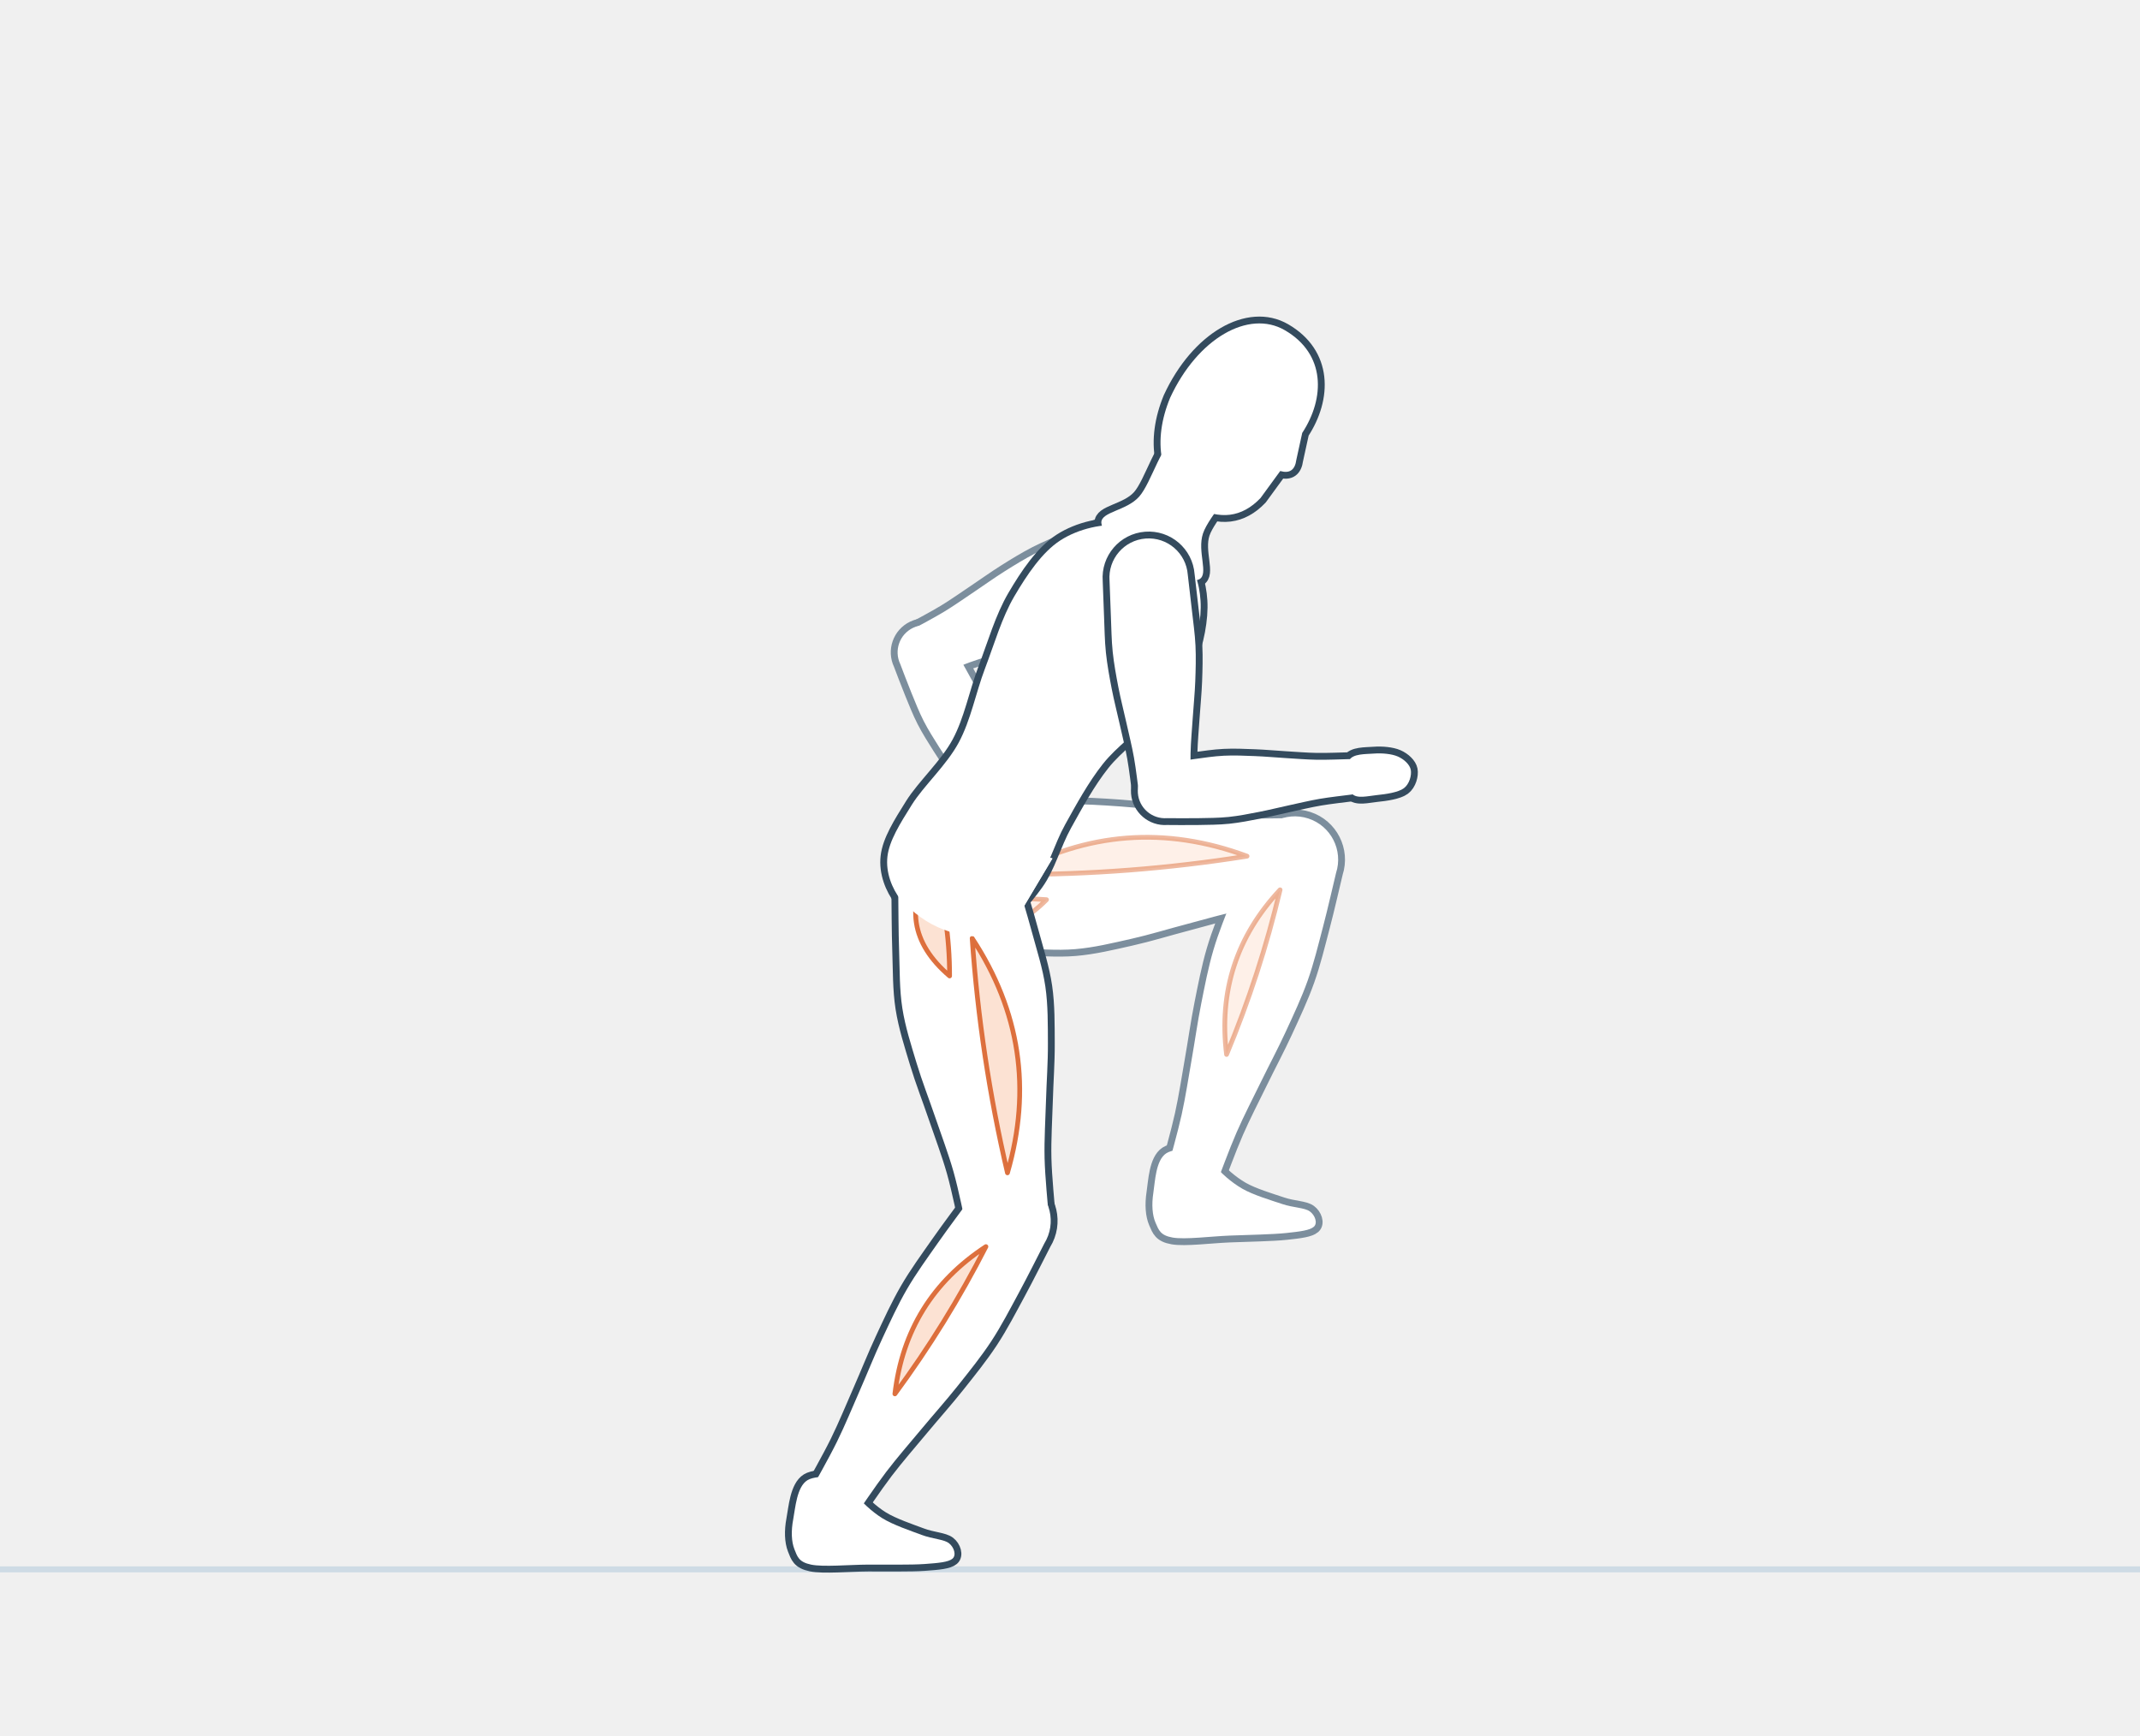
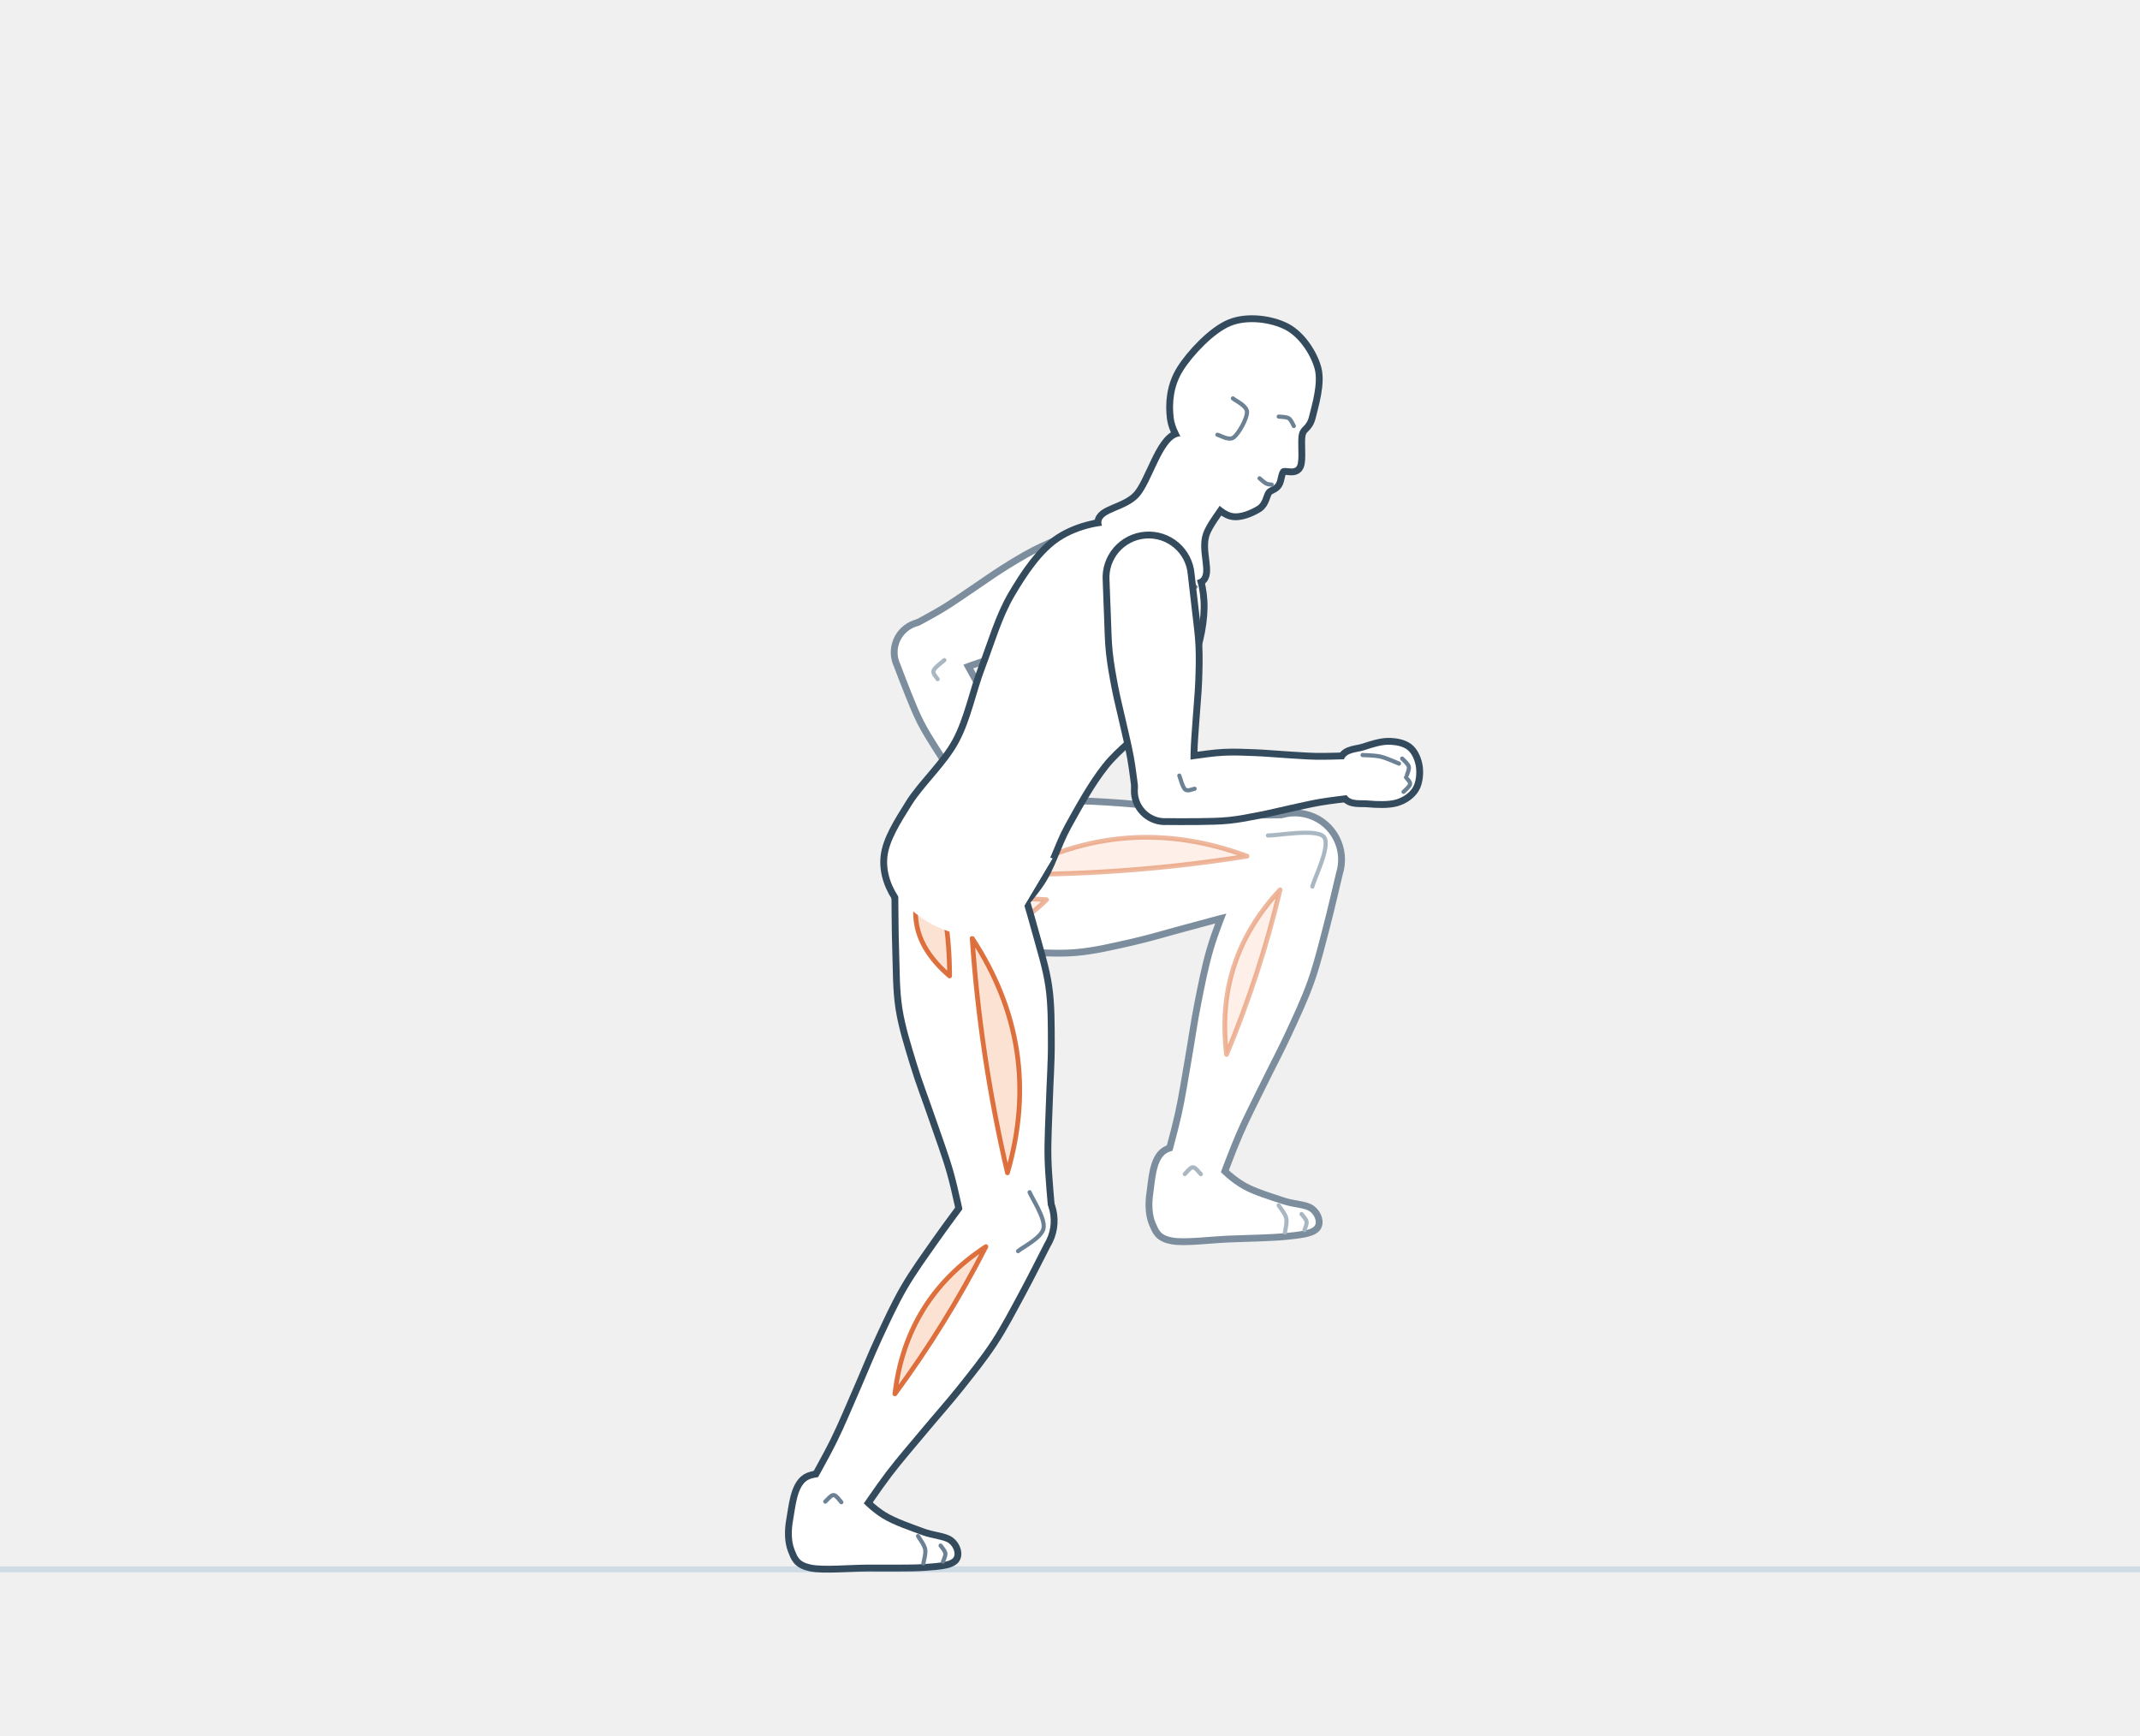
<svg xmlns="http://www.w3.org/2000/svg" viewBox="0 0 360 292">
  <path d="M0 264H360" stroke="#cedbe5" fill="none" />
  <g class="bw-human-athlete bw-human-outline bw-human-natural bw-human-sketch bw-human-side" stroke="#344b5e" stroke-width="1.05" stroke-linecap="round" stroke-linejoin="round">
    <g class="bw-silhouette-ink" stroke-width="2.3">
      <g class="bw-human-arm bw-human-arm-left" fill="#fff" stroke="#7c8e9d">
        <path d="M185.182,88.221C184.263,88.619 181.502,89.799 179.671,90.606C177.840,91.413 175.974,92.148 174.196,93.066C172.418,93.983 170.706,95.038 169.002,96.110C167.298,97.181 165.651,98.373 163.971,99.495C162.291,100.617 160.639,101.797 158.922,102.843C157.206,103.889 154.548,105.285 153.673,105.773A4.400,4.400 0 0 0 151.609,111.643A4.400,4.400 0 0 0 157.479,113.708C158.407,113.331 161.159,112.132 163.050,111.448C164.940,110.765 166.894,110.214 168.821,109.607C170.748,108.999 172.708,108.461 174.610,107.803C176.513,107.145 178.407,106.470 180.236,105.658C182.064,104.845 183.805,103.851 185.581,102.928C187.357,102.006 190.005,100.591 190.890,100.123A6.600,6.600 0 0 0 193.987,91.318A6.600,6.600 0 0 0 185.182,88.221Z" />
        <path d="M151.450,111.719C151.762,112.524 152.667,114.955 153.324,116.551C153.980,118.146 154.602,119.758 155.387,121.291C156.172,122.825 157.109,124.285 158.033,125.753C158.956,127.220 159.970,128.644 160.926,130.095C161.883,131.546 162.881,132.978 163.773,134.460C164.664,135.942 165.859,138.234 166.277,138.989A3.000,3.000 0 0 0 170.279,140.397A3.000,3.000 0 0 0 171.687,136.395C171.359,135.597 170.320,133.230 169.722,131.607C169.124,129.983 168.633,128.309 168.100,126.654C167.567,125.000 167.091,123.318 166.525,121.680C165.959,120.041 165.407,118.396 164.702,116.824C163.998,115.252 163.130,113.757 162.297,112.247C161.464,110.737 160.135,108.509 159.702,107.761A4.576,4.576 0 0 0 153.597,105.614A4.576,4.576 0 0 0 151.450,111.719Z" />
        <g display="none" class="bw-muscle-traces" data-side="left" />
-         <g class="bw-human-hand" transform="translate(170.495,140.848) rotate(64.377)">
-           <path d="M-3.200,-2.800C-2.500,-3.867 -0.367,-3.600 1.000,-3.600C2.367,-3.600 4.000,-3.333 5.000,-2.800C6.000,-2.267 6.900,-1.300 7.000,-0.400C7.100,0.500 6.600,1.967 5.600,2.600C4.600,3.233 2.467,3.367 1.000,3.400C-0.467,3.433 -2.500,3.833 -3.200,2.800C-3.900,1.767 -3.900,-1.733 -3.200,-2.800Z" />
+         <g display="none" class="bw-human-detail" fill="none" stroke="#a9b7c2" stroke-width=".7">
+           <path d="M158.864,111.047C158.561,111.340 157.234,112.272 157.046,112.806C156.859,113.340 157.623,114.008 157.738,114.249" />
+         </g>
+         <g class="bw-human-hand bw-human-hand-fist">
+           <path d="M171.427,135.854C172.784,135.868 173.323,137.532 174.156,138.537C174.989,139.543 175.983,140.766 176.427,141.885C176.871,143.003 177.118,144.289 176.819,145.246C176.520,146.202 175.566,147.103 174.633,147.625C173.700,148.146 172.277,148.570 171.221,148.374C170.166,148.178 169.089,147.474 168.301,146.447C167.513,145.420 166.873,143.546 166.492,142.213C166.111,140.880 165.195,139.508 166.017,138.448C166.840,137.388 170.071,135.839 171.427,135.854Z" />
+           <g display="none" class="bw-human-detail" fill="none" stroke="#a9b7c2" stroke-width=".7">
+             <path d="M173.262,138.523C173.403,139.009 173.961,140.405 174.108,141.444C174.255,142.482 174.138,144.203 174.143,144.754" />
+             <path d="M175.124,144.949C174.986,145.200 174.672,146.164 174.294,146.456C173.917,146.748 173.098,146.660 172.859,146.701" />
+             <path d="M172.412,146.694C172.275,146.870 171.993,147.671 171.589,147.754C171.185,147.836 170.255,147.284 169.988,147.191" />
+           </g>
        </g>
      </g>
    </g>
    <g class="bw-silhouette-fill" stroke="none">
      <g class="bw-human-arm bw-human-arm-left" fill="#fff" stroke="none">
        <path d="M185.182,88.221C184.263,88.619 181.502,89.799 179.671,90.606C177.840,91.413 175.974,92.148 174.196,93.066C172.418,93.983 170.706,95.038 169.002,96.110C167.298,97.181 165.651,98.373 163.971,99.495C162.291,100.617 160.639,101.797 158.922,102.843C157.206,103.889 154.548,105.285 153.673,105.773A4.400,4.400 0 0 0 151.609,111.643A4.400,4.400 0 0 0 157.479,113.708C158.407,113.331 161.159,112.132 163.050,111.448C164.940,110.765 166.894,110.214 168.821,109.607C170.748,108.999 172.708,108.461 174.610,107.803C176.513,107.145 178.407,106.470 180.236,105.658C182.064,104.845 183.805,103.851 185.581,102.928C187.357,102.006 190.005,100.591 190.890,100.123A6.600,6.600 0 0 0 193.987,91.318A6.600,6.600 0 0 0 185.182,88.221Z" />
        <path d="M151.450,111.719C151.762,112.524 152.667,114.955 153.324,116.551C153.980,118.146 154.602,119.758 155.387,121.291C156.172,122.825 157.109,124.285 158.033,125.753C158.956,127.220 159.970,128.644 160.926,130.095C161.883,131.546 162.881,132.978 163.773,134.460C164.664,135.942 165.859,138.234 166.277,138.989A3.000,3.000 0 0 0 170.279,140.397A3.000,3.000 0 0 0 171.687,136.395C171.359,135.597 170.320,133.230 169.722,131.607C169.124,129.983 168.633,128.309 168.100,126.654C167.567,125.000 167.091,123.318 166.525,121.680C165.959,120.041 165.407,118.396 164.702,116.824C163.998,115.252 163.130,113.757 162.297,112.247C161.464,110.737 160.135,108.509 159.702,107.761A4.576,4.576 0 0 0 153.597,105.614A4.576,4.576 0 0 0 151.450,111.719Z" />
        <g class="bw-muscle-traces" data-side="left" />
-         <g class="bw-human-hand" transform="translate(170.495,140.848) rotate(64.377)">
-           <path d="M-3.200,-2.800C-2.500,-3.867 -0.367,-3.600 1.000,-3.600C2.367,-3.600 4.000,-3.333 5.000,-2.800C6.000,-2.267 6.900,-1.300 7.000,-0.400C7.100,0.500 6.600,1.967 5.600,2.600C4.600,3.233 2.467,3.367 1.000,3.400C-0.467,3.433 -2.500,3.833 -3.200,2.800C-3.900,1.767 -3.900,-1.733 -3.200,-2.800Z" />
+         <g class="bw-human-detail" fill="none" stroke="#a9b7c2" stroke-width=".7">
+           <path d="M158.864,111.047C158.561,111.340 157.234,112.272 157.046,112.806C156.859,113.340 157.623,114.008 157.738,114.249" />
+         </g>
+         <g class="bw-human-hand bw-human-hand-fist">
+           <path d="M171.427,135.854C172.784,135.868 173.323,137.532 174.156,138.537C174.989,139.543 175.983,140.766 176.427,141.885C176.871,143.003 177.118,144.289 176.819,145.246C176.520,146.202 175.566,147.103 174.633,147.625C173.700,148.146 172.277,148.570 171.221,148.374C170.166,148.178 169.089,147.474 168.301,146.447C167.513,145.420 166.873,143.546 166.492,142.213C166.111,140.880 165.195,139.508 166.017,138.448C166.840,137.388 170.071,135.839 171.427,135.854Z" />
+           <g class="bw-human-detail" fill="none" stroke="#a9b7c2" stroke-width=".7">
+             <path d="M173.262,138.523C173.403,139.009 173.961,140.405 174.108,141.444C174.255,142.482 174.138,144.203 174.143,144.754" />
+             <path d="M175.124,144.949C174.986,145.200 174.672,146.164 174.294,146.456C173.917,146.748 173.098,146.660 172.859,146.701" />
+             <path d="M172.412,146.694C172.275,146.870 171.993,147.671 171.589,147.754C171.185,147.836 170.255,147.284 169.988,147.191" />
+           </g>
        </g>
      </g>
    </g>
    <g class="bw-silhouette-ink" stroke-width="2.3">
      <g class="bw-human-leg bw-human-leg-left" fill="#fff" stroke="#7c8e9d">
        <path d="M161.770,158.970C163.366,159.061 168.156,159.401 171.341,159.517C174.526,159.633 177.725,159.929 180.881,159.666C184.037,159.403 187.154,158.641 190.276,157.940C193.398,157.239 196.499,156.272 199.612,155.459C202.726,154.646 205.829,153.706 208.955,153.061C212.082,152.416 216.801,151.833 218.370,151.588A7.000,7.000 0 0 0 224.810,144.069A7.000,7.000 0 0 0 217.291,137.629C215.703,137.628 210.950,137.777 207.762,137.619C204.574,137.462 201.363,137.011 198.162,136.686C194.960,136.361 191.747,135.882 188.555,135.668C185.362,135.455 182.165,135.181 179.006,135.407C175.847,135.632 172.732,136.415 169.602,137.019C166.473,137.623 161.792,138.695 160.230,139.030A10.000,10.000 0 0 0 151.030,149.770A10.000,10.000 0 0 0 161.770,158.970Z" />
        <path d="M210.907,142.358C210.312,143.801 208.468,148.108 207.339,151.013C206.210,153.917 205.014,156.799 204.133,159.784C203.253,162.770 202.668,165.851 202.057,168.924C201.446,171.996 201.013,175.127 200.468,178.221C199.923,181.315 199.460,184.436 198.787,187.489C198.114,190.541 196.825,195.029 196.432,196.537A4.300,4.300 0 0 0 199.192,201.956A4.300,4.300 0 0 0 204.611,199.195C205.180,197.745 206.775,193.356 208.026,190.491C209.276,187.626 210.736,184.829 212.114,182.006C213.492,179.183 214.983,176.396 216.295,173.551C217.607,170.706 218.946,167.870 219.989,164.938C221.031,162.005 221.758,158.970 222.552,155.957C223.346,152.944 224.387,148.375 224.754,146.859A7.280,7.280 0 0 0 220.081,137.685A7.280,7.280 0 0 0 210.907,142.358Z" />
        <g display="none" class="bw-muscle-traces" data-side="left">
          <g data-muscle="quadriceps">
            <path d="M170.000,147.101Q189.182,136.391 209.782,144.027Q190.015,147.169 170.000,147.101Z" fill="#f59e6b" fill-opacity="0.16" stroke="#d9622b" stroke-width=".8" stroke-opacity="0.45" />
          </g>
          <g data-muscle="glutes">
            <path d="M156.723,152.841Q167.032,160.469 176.046,151.348Q166.271,150.629 156.723,152.841Z" fill="#f59e6b" fill-opacity="0.16" stroke="#d9622b" stroke-width=".8" stroke-opacity="0.45" />
          </g>
          <g data-muscle="calves">
            <path d="M215.339,149.687Q204.371,161.432 206.338,177.381Q211.970,163.902 215.339,149.687Z" fill="#f59e6b" fill-opacity="0.16" stroke="#d9622b" stroke-width=".8" stroke-opacity="0.45" />
          </g>
        </g>
+         <g display="none" class="bw-human-detail" fill="none" stroke="#a9b7c2" stroke-width=".7">
+           <path d="M213.304,140.545C214.870,140.583 221.457,139.341 222.702,140.774C223.947,142.206 221.095,147.746 220.774,149.140" />
+         </g>
        <g class="bw-human-shoe bw-human-foot" transform="translate(200.521,197.866) rotate(-1.996)" fill="#fff">
          <path d="M-4.200,-4.000C-6.000,-2.900 -6.233,0.667 -6.600,2.600C-6.967,4.533 -6.900,6.333 -6.400,7.600C-5.900,8.867 -5.667,9.767 -3.600,10.200C-1.533,10.633 2.817,10.217 6.000,10.200C9.183,10.183 13.133,10.267 15.500,10.100C17.867,9.933 19.517,9.783 20.200,9.200C20.883,8.617 20.467,7.267 19.600,6.600C18.733,5.933 16.867,5.900 15.000,5.200C13.133,4.500 10.233,3.533 8.400,2.400C6.567,1.267 4.700,-0.533 4.000,-1.600C3.300,-2.667 5.567,-3.600 4.200,-4.000C2.833,-4.400 -2.400,-5.100 -4.200,-4.000Z" />
+           <g display="none" class="bw-human-detail" fill="none" stroke="#a9b7c2" stroke-width=".7">
+             <path d="M14.400,5.400C14.600,5.767 15.450,6.833 15.600,7.600C15.750,8.367 15.350,9.600 15.300,10.000" />
+             <path d="M18.200,7.000C18.333,7.217 18.933,7.850 19.000,8.300C19.067,8.750 18.667,9.467 18.600,9.700" />
+             <path d="M-1.200,-0.400C-0.967,-0.583 -0.250,-1.517 0.200,-1.500C0.650,-1.483 1.283,-0.500 1.500,-0.300" />
+           </g>
        </g>
      </g>
    </g>
    <g class="bw-silhouette-fill" stroke="none">
      <g class="bw-human-leg bw-human-leg-left" fill="#fff" stroke="none">
        <path d="M161.770,158.970C163.366,159.061 168.156,159.401 171.341,159.517C174.526,159.633 177.725,159.929 180.881,159.666C184.037,159.403 187.154,158.641 190.276,157.940C193.398,157.239 196.499,156.272 199.612,155.459C202.726,154.646 205.829,153.706 208.955,153.061C212.082,152.416 216.801,151.833 218.370,151.588A7.000,7.000 0 0 0 224.810,144.069A7.000,7.000 0 0 0 217.291,137.629C215.703,137.628 210.950,137.777 207.762,137.619C204.574,137.462 201.363,137.011 198.162,136.686C194.960,136.361 191.747,135.882 188.555,135.668C185.362,135.455 182.165,135.181 179.006,135.407C175.847,135.632 172.732,136.415 169.602,137.019C166.473,137.623 161.792,138.695 160.230,139.030A10.000,10.000 0 0 0 151.030,149.770A10.000,10.000 0 0 0 161.770,158.970Z" />
        <path d="M210.907,142.358C210.312,143.801 208.468,148.108 207.339,151.013C206.210,153.917 205.014,156.799 204.133,159.784C203.253,162.770 202.668,165.851 202.057,168.924C201.446,171.996 201.013,175.127 200.468,178.221C199.923,181.315 199.460,184.436 198.787,187.489C198.114,190.541 196.825,195.029 196.432,196.537A4.300,4.300 0 0 0 199.192,201.956A4.300,4.300 0 0 0 204.611,199.195C205.180,197.745 206.775,193.356 208.026,190.491C209.276,187.626 210.736,184.829 212.114,182.006C213.492,179.183 214.983,176.396 216.295,173.551C217.607,170.706 218.946,167.870 219.989,164.938C221.031,162.005 221.758,158.970 222.552,155.957C223.346,152.944 224.387,148.375 224.754,146.859A7.280,7.280 0 0 0 220.081,137.685A7.280,7.280 0 0 0 210.907,142.358Z" />
        <g class="bw-muscle-traces" data-side="left">
          <g data-muscle="quadriceps">
            <path d="M170.000,147.101Q189.182,136.391 209.782,144.027Q190.015,147.169 170.000,147.101Z" fill="#f59e6b" fill-opacity="0.16" stroke="#d9622b" stroke-width=".8" stroke-opacity="0.45" />
          </g>
          <g data-muscle="glutes">
            <path d="M156.723,152.841Q167.032,160.469 176.046,151.348Q166.271,150.629 156.723,152.841Z" fill="#f59e6b" fill-opacity="0.16" stroke="#d9622b" stroke-width=".8" stroke-opacity="0.45" />
          </g>
          <g data-muscle="calves">
            <path d="M215.339,149.687Q204.371,161.432 206.338,177.381Q211.970,163.902 215.339,149.687Z" fill="#f59e6b" fill-opacity="0.16" stroke="#d9622b" stroke-width=".8" stroke-opacity="0.45" />
          </g>
        </g>
+         <g class="bw-human-detail" fill="none" stroke="#a9b7c2" stroke-width=".7">
+           <path d="M213.304,140.545C214.870,140.583 221.457,139.341 222.702,140.774C223.947,142.206 221.095,147.746 220.774,149.140" />
+         </g>
        <g class="bw-human-shoe bw-human-foot" transform="translate(200.521,197.866) rotate(-1.996)" fill="#fff">
          <path d="M-4.200,-4.000C-6.000,-2.900 -6.233,0.667 -6.600,2.600C-6.967,4.533 -6.900,6.333 -6.400,7.600C-5.900,8.867 -5.667,9.767 -3.600,10.200C-1.533,10.633 2.817,10.217 6.000,10.200C9.183,10.183 13.133,10.267 15.500,10.100C17.867,9.933 19.517,9.783 20.200,9.200C20.883,8.617 20.467,7.267 19.600,6.600C18.733,5.933 16.867,5.900 15.000,5.200C13.133,4.500 10.233,3.533 8.400,2.400C6.567,1.267 4.700,-0.533 4.000,-1.600C3.300,-2.667 5.567,-3.600 4.200,-4.000C2.833,-4.400 -2.400,-5.100 -4.200,-4.000Z" />
+           <g class="bw-human-detail" fill="none" stroke="#a9b7c2" stroke-width=".7">
+             <path d="M14.400,5.400C14.600,5.767 15.450,6.833 15.600,7.600C15.750,8.367 15.350,9.600 15.300,10.000" />
+             <path d="M18.200,7.000C18.333,7.217 18.933,7.850 19.000,8.300C19.067,8.750 18.667,9.467 18.600,9.700" />
+             <path d="M-1.200,-0.400C-0.967,-0.583 -0.250,-1.517 0.200,-1.500C0.650,-1.483 1.283,-0.500 1.500,-0.300" />
+           </g>
        </g>
      </g>
    </g>
    <g class="bw-silhouette-ink" stroke-width="2.3">
      <g class="bw-human-torso" transform="translate(161.000,149.000) rotate(30.000)">
        <g transform="translate(0 -67) rotate(0.000) scale(1) translate(0 67)">
          <path d="M-5.600,-84.000C-7.567,-82.000 -5.550,-75.167 -6.200,-72.000C-6.850,-68.833 -10.533,-66.583 -9.500,-65.000C-8.467,-63.417 -3.167,-62.500 0.000,-62.500C3.167,-62.500 8.467,-63.417 9.500,-65.000C10.533,-66.583 6.850,-68.833 6.200,-72.000C5.550,-75.167 7.567,-82.000 5.600,-84.000C3.633,-86.000 -3.633,-86.000 -5.600,-84.000Z" fill="#fff" />
-           <path d="M1,-108.5C9,-108.5 12.6,-102 12.2,-95L13.6,-90.6Q14.6,-88.2 12.2,-87.6L11.6,-82Q10,-75.4 2.6,-75.2C-4.6,-75.6 -9,-81.4 -10,-89C-11,-100 -6,-108.5 1,-108.5Z" fill="#fff" />
+           <path d="M1.000,-108.600C3.633,-108.733 6.800,-107.167 8.600,-105.400C10.400,-103.633 11.267,-99.800 11.800,-98.000C12.333,-96.200 11.400,-95.967 11.800,-94.600C12.200,-93.233 14.133,-90.900 14.200,-89.800C14.267,-88.700 12.467,-88.733 12.200,-88.000C11.933,-87.267 12.667,-86.133 12.600,-85.400C12.533,-84.667 11.933,-84.400 11.800,-83.600C11.667,-82.800 12.333,-81.633 11.800,-80.600C11.267,-79.567 10.000,-77.767 8.600,-77.400C7.200,-77.033 5.067,-77.633 3.400,-78.400C1.733,-79.167 0.467,-80.667 -1.400,-82.000C-3.267,-83.333 -6.300,-84.400 -7.800,-86.400C-9.300,-88.400 -10.500,-90.967 -10.400,-94.000C-10.300,-97.033 -9.100,-102.167 -7.200,-104.600C-5.300,-107.033 -1.633,-108.467 1.000,-108.600Z" fill="#fff" />
+           <g display="none" class="bw-human-detail" fill="none" stroke="#6c8294" stroke-width=".7">
+             <path d="M-0.800,-94.200C-0.267,-94.067 1.833,-94.333 2.400,-93.400C2.967,-92.467 3.000,-89.567 2.600,-88.600C2.200,-87.633 0.433,-87.767 0.000,-87.600" />
+             <path d="M7.400,-95.400C7.667,-95.500 8.500,-96.017 9.000,-96.000C9.500,-95.983 10.167,-95.417 10.400,-95.300" />
+             <path d="M9.800,-84.800C10.033,-84.767 10.817,-84.583 11.200,-84.600C11.583,-84.617 11.950,-84.850 12.100,-84.900" />
+           </g>
        </g>
        <g transform="scale(1.000 1)">
          <path d="M5.000,-67.000C7.917,-66.250 9.833,-64.500 11.500,-62.000C13.167,-59.500 14.583,-55.500 15.000,-52.000C15.417,-48.500 14.667,-44.667 14.000,-41.000C13.333,-37.333 11.567,-33.833 11.000,-30.000C10.433,-26.167 10.533,-21.833 10.600,-18.000C10.667,-14.167 11.750,-10.500 11.400,-7.000C11.050,-3.500 10.233,0.633 8.500,3.000C6.767,5.367 3.583,6.567 1.000,7.200C-1.583,7.833 -4.733,7.733 -7.000,6.800C-9.267,5.867 -11.533,4.067 -12.600,1.600C-13.667,-0.867 -13.533,-4.233 -13.400,-8.000C-13.267,-11.767 -11.667,-16.667 -11.800,-21.000C-11.933,-25.333 -13.500,-29.667 -14.200,-34.000C-14.900,-38.333 -16.033,-42.833 -16.000,-47.000C-15.967,-51.167 -15.667,-55.750 -14.000,-59.000C-12.333,-62.250 -9.167,-65.167 -6.000,-66.500C-2.833,-67.833 2.083,-67.750 5.000,-67.000Z" fill="#fff" />
+           <g display="none" class="bw-human-detail" fill="none" stroke="#6c8294" stroke-width=".7">
+             <path d="M9.600,-63.600C9.233,-63.267 8.367,-62.000 7.400,-61.600C6.433,-61.200 4.400,-61.267 3.800,-61.200" />
+           </g>
          <g display="none" class="bw-muscle-traces bw-torso-muscles" />
        </g>
      </g>
      <g class="bw-human-leg bw-human-leg-right" fill="#fff" stroke="#344b5e">
        <path d="M151.111,150.488C151.135,152.085 151.142,156.888 151.256,160.073C151.370,163.258 151.306,166.470 151.796,169.598C152.286,172.727 153.270,175.781 154.195,178.844C155.119,181.908 156.307,184.931 157.343,187.978C158.379,191.024 159.539,194.052 160.408,197.123C161.277,200.195 162.199,204.860 162.557,206.407A7.000,7.000 0 0 0 170.520,212.288A7.000,7.000 0 0 0 176.401,204.325C176.288,202.740 175.797,198.011 175.724,194.820C175.651,191.628 175.869,188.393 175.962,185.177C176.056,181.960 176.302,178.721 176.284,175.521C176.267,172.322 176.309,169.113 175.857,165.979C175.404,162.845 174.398,159.794 173.570,156.716C172.742,153.638 171.336,149.046 170.889,147.512A10.000,10.000 0 0 0 159.512,139.111A10.000,10.000 0 0 0 151.111,150.488Z" />
        <path d="M163.287,201.538C162.367,202.798 159.554,206.546 157.768,209.099C155.983,211.653 154.137,214.170 152.574,216.861C151.011,219.552 149.712,222.407 148.389,225.247C147.067,228.087 145.905,231.026 144.641,233.903C143.378,236.779 142.188,239.701 140.810,242.507C139.433,245.313 137.116,249.367 136.377,250.739A4.300,4.300 0 0 0 137.774,256.658A4.300,4.300 0 0 0 143.692,255.261C144.589,253.987 147.179,250.102 149.074,247.615C150.968,245.128 153.049,242.757 155.057,240.341C157.066,237.925 159.174,235.571 161.124,233.119C163.074,230.666 165.046,228.228 166.755,225.627C168.463,223.025 169.889,220.249 171.375,217.510C172.861,214.771 174.955,210.580 175.672,209.194A7.280,7.280 0 0 0 173.307,199.173A7.280,7.280 0 0 0 163.287,201.538Z" />
        <g display="none" class="bw-muscle-traces" data-side="right">
          <g data-muscle="quadriceps">
            <path d="M163.543,157.840Q175.609,176.200 169.479,197.296Q164.919,177.808 163.543,157.840Z" fill="#f59e6b" fill-opacity="0.3" stroke="#d9622b" stroke-width=".8" stroke-opacity="0.9" />
          </g>
          <g data-muscle="glutes">
            <path d="M156.861,145.011Q149.996,155.843 159.744,164.176Q159.756,154.375 156.861,145.011Z" fill="#f59e6b" fill-opacity="0.3" stroke="#d9622b" stroke-width=".8" stroke-opacity="0.9" />
          </g>
          <g data-muscle="calves">
            <path d="M165.854,209.709Q152.414,218.518 150.543,234.478Q159.211,222.719 165.854,209.709Z" fill="#f59e6b" fill-opacity="0.3" stroke="#d9622b" stroke-width=".8" stroke-opacity="0.9" />
          </g>
        </g>
+         <g display="none" class="bw-human-detail" fill="none" stroke="#6c8294" stroke-width=".7">
+           <path d="M173.205,200.558C173.597,201.567 175.876,204.959 175.553,206.611C175.229,208.262 171.979,209.824 171.264,210.466" />
+         </g>
        <g class="bw-human-shoe bw-human-foot" transform="translate(140.034,253.000) rotate(0.000)" fill="#fff">
          <path d="M-4.200,-4.000C-6.000,-2.900 -6.233,0.667 -6.600,2.600C-6.967,4.533 -6.900,6.333 -6.400,7.600C-5.900,8.867 -5.667,9.767 -3.600,10.200C-1.533,10.633 2.817,10.217 6.000,10.200C9.183,10.183 13.133,10.267 15.500,10.100C17.867,9.933 19.517,9.783 20.200,9.200C20.883,8.617 20.467,7.267 19.600,6.600C18.733,5.933 16.867,5.900 15.000,5.200C13.133,4.500 10.233,3.533 8.400,2.400C6.567,1.267 4.700,-0.533 4.000,-1.600C3.300,-2.667 5.567,-3.600 4.200,-4.000C2.833,-4.400 -2.400,-5.100 -4.200,-4.000Z" />
+           <g display="none" class="bw-human-detail" fill="none" stroke="#6c8294" stroke-width=".7">
+             <path d="M14.400,5.400C14.600,5.767 15.450,6.833 15.600,7.600C15.750,8.367 15.350,9.600 15.300,10.000" />
+             <path d="M18.200,7.000C18.333,7.217 18.933,7.850 19.000,8.300C19.067,8.750 18.667,9.467 18.600,9.700" />
+             <path d="M-1.200,-0.400C-0.967,-0.583 -0.250,-1.517 0.200,-1.500C0.650,-1.483 1.283,-0.500 1.500,-0.300" />
+           </g>
        </g>
      </g>
      <g transform="translate(161.000,149.000) rotate(30.000)" fill="#fff" stroke="none">
        <path d="M-12,-12Q0,-9 11.6,-12L11.4,3Q3,9.6 -6,7Q-11.4,4 -12,-12Z" />
      </g>
    </g>
    <g class="bw-silhouette-fill" stroke="none">
      <g class="bw-human-torso" transform="translate(161.000,149.000) rotate(30.000)">
        <g transform="translate(0 -67) rotate(0.000) scale(1) translate(0 67)">
          <path d="M-5.600,-84.000C-7.567,-82.000 -5.550,-75.167 -6.200,-72.000C-6.850,-68.833 -10.533,-66.583 -9.500,-65.000C-8.467,-63.417 -3.167,-62.500 0.000,-62.500C3.167,-62.500 8.467,-63.417 9.500,-65.000C10.533,-66.583 6.850,-68.833 6.200,-72.000C5.550,-75.167 7.567,-82.000 5.600,-84.000C3.633,-86.000 -3.633,-86.000 -5.600,-84.000Z" fill="#fff" />
-           <path d="M1,-108.5C9,-108.5 12.6,-102 12.2,-95L13.6,-90.6Q14.6,-88.2 12.2,-87.6L11.6,-82Q10,-75.4 2.6,-75.2C-4.6,-75.6 -9,-81.4 -10,-89C-11,-100 -6,-108.5 1,-108.5Z" fill="#fff" />
+           <path d="M1.000,-108.600C3.633,-108.733 6.800,-107.167 8.600,-105.400C10.400,-103.633 11.267,-99.800 11.800,-98.000C12.333,-96.200 11.400,-95.967 11.800,-94.600C12.200,-93.233 14.133,-90.900 14.200,-89.800C14.267,-88.700 12.467,-88.733 12.200,-88.000C11.933,-87.267 12.667,-86.133 12.600,-85.400C12.533,-84.667 11.933,-84.400 11.800,-83.600C11.667,-82.800 12.333,-81.633 11.800,-80.600C11.267,-79.567 10.000,-77.767 8.600,-77.400C7.200,-77.033 5.067,-77.633 3.400,-78.400C1.733,-79.167 0.467,-80.667 -1.400,-82.000C-3.267,-83.333 -6.300,-84.400 -7.800,-86.400C-9.300,-88.400 -10.500,-90.967 -10.400,-94.000C-10.300,-97.033 -9.100,-102.167 -7.200,-104.600C-5.300,-107.033 -1.633,-108.467 1.000,-108.600Z" fill="#fff" />
+           <g class="bw-human-detail" fill="none" stroke="#6c8294" stroke-width=".7">
+             <path d="M-0.800,-94.200C-0.267,-94.067 1.833,-94.333 2.400,-93.400C2.967,-92.467 3.000,-89.567 2.600,-88.600C2.200,-87.633 0.433,-87.767 0.000,-87.600" />
+             <path d="M7.400,-95.400C7.667,-95.500 8.500,-96.017 9.000,-96.000C9.500,-95.983 10.167,-95.417 10.400,-95.300" />
+             <path d="M9.800,-84.800C10.033,-84.767 10.817,-84.583 11.200,-84.600C11.583,-84.617 11.950,-84.850 12.100,-84.900" />
+           </g>
        </g>
        <g transform="scale(1.000 1)">
          <path d="M5.000,-67.000C7.917,-66.250 9.833,-64.500 11.500,-62.000C13.167,-59.500 14.583,-55.500 15.000,-52.000C15.417,-48.500 14.667,-44.667 14.000,-41.000C13.333,-37.333 11.567,-33.833 11.000,-30.000C10.433,-26.167 10.533,-21.833 10.600,-18.000C10.667,-14.167 11.750,-10.500 11.400,-7.000C11.050,-3.500 10.233,0.633 8.500,3.000C6.767,5.367 3.583,6.567 1.000,7.200C-1.583,7.833 -4.733,7.733 -7.000,6.800C-9.267,5.867 -11.533,4.067 -12.600,1.600C-13.667,-0.867 -13.533,-4.233 -13.400,-8.000C-13.267,-11.767 -11.667,-16.667 -11.800,-21.000C-11.933,-25.333 -13.500,-29.667 -14.200,-34.000C-14.900,-38.333 -16.033,-42.833 -16.000,-47.000C-15.967,-51.167 -15.667,-55.750 -14.000,-59.000C-12.333,-62.250 -9.167,-65.167 -6.000,-66.500C-2.833,-67.833 2.083,-67.750 5.000,-67.000Z" fill="#fff" />
+           <g class="bw-human-detail" fill="none" stroke="#6c8294" stroke-width=".7">
+             <path d="M9.600,-63.600C9.233,-63.267 8.367,-62.000 7.400,-61.600C6.433,-61.200 4.400,-61.267 3.800,-61.200" />
+           </g>
          <g class="bw-muscle-traces bw-torso-muscles" />
        </g>
      </g>
      <g class="bw-human-leg bw-human-leg-right" fill="#fff" stroke="none">
        <path d="M151.111,150.488C151.135,152.085 151.142,156.888 151.256,160.073C151.370,163.258 151.306,166.470 151.796,169.598C152.286,172.727 153.270,175.781 154.195,178.844C155.119,181.908 156.307,184.931 157.343,187.978C158.379,191.024 159.539,194.052 160.408,197.123C161.277,200.195 162.199,204.860 162.557,206.407A7.000,7.000 0 0 0 170.520,212.288A7.000,7.000 0 0 0 176.401,204.325C176.288,202.740 175.797,198.011 175.724,194.820C175.651,191.628 175.869,188.393 175.962,185.177C176.056,181.960 176.302,178.721 176.284,175.521C176.267,172.322 176.309,169.113 175.857,165.979C175.404,162.845 174.398,159.794 173.570,156.716C172.742,153.638 171.336,149.046 170.889,147.512A10.000,10.000 0 0 0 159.512,139.111A10.000,10.000 0 0 0 151.111,150.488Z" />
        <path d="M163.287,201.538C162.367,202.798 159.554,206.546 157.768,209.099C155.983,211.653 154.137,214.170 152.574,216.861C151.011,219.552 149.712,222.407 148.389,225.247C147.067,228.087 145.905,231.026 144.641,233.903C143.378,236.779 142.188,239.701 140.810,242.507C139.433,245.313 137.116,249.367 136.377,250.739A4.300,4.300 0 0 0 137.774,256.658A4.300,4.300 0 0 0 143.692,255.261C144.589,253.987 147.179,250.102 149.074,247.615C150.968,245.128 153.049,242.757 155.057,240.341C157.066,237.925 159.174,235.571 161.124,233.119C163.074,230.666 165.046,228.228 166.755,225.627C168.463,223.025 169.889,220.249 171.375,217.510C172.861,214.771 174.955,210.580 175.672,209.194A7.280,7.280 0 0 0 173.307,199.173A7.280,7.280 0 0 0 163.287,201.538Z" />
        <g class="bw-muscle-traces" data-side="right">
          <g data-muscle="quadriceps">
            <path d="M163.543,157.840Q175.609,176.200 169.479,197.296Q164.919,177.808 163.543,157.840Z" fill="#f59e6b" fill-opacity="0.3" stroke="#d9622b" stroke-width=".8" stroke-opacity="0.9" />
          </g>
          <g data-muscle="glutes">
            <path d="M156.861,145.011Q149.996,155.843 159.744,164.176Q159.756,154.375 156.861,145.011Z" fill="#f59e6b" fill-opacity="0.3" stroke="#d9622b" stroke-width=".8" stroke-opacity="0.9" />
          </g>
          <g data-muscle="calves">
            <path d="M165.854,209.709Q152.414,218.518 150.543,234.478Q159.211,222.719 165.854,209.709Z" fill="#f59e6b" fill-opacity="0.3" stroke="#d9622b" stroke-width=".8" stroke-opacity="0.9" />
          </g>
        </g>
+         <g class="bw-human-detail" fill="none" stroke="#6c8294" stroke-width=".7">
+           <path d="M173.205,200.558C173.597,201.567 175.876,204.959 175.553,206.611C175.229,208.262 171.979,209.824 171.264,210.466" />
+         </g>
        <g class="bw-human-shoe bw-human-foot" transform="translate(140.034,253.000) rotate(0.000)" fill="#fff">
          <path d="M-4.200,-4.000C-6.000,-2.900 -6.233,0.667 -6.600,2.600C-6.967,4.533 -6.900,6.333 -6.400,7.600C-5.900,8.867 -5.667,9.767 -3.600,10.200C-1.533,10.633 2.817,10.217 6.000,10.200C9.183,10.183 13.133,10.267 15.500,10.100C17.867,9.933 19.517,9.783 20.200,9.200C20.883,8.617 20.467,7.267 19.600,6.600C18.733,5.933 16.867,5.900 15.000,5.200C13.133,4.500 10.233,3.533 8.400,2.400C6.567,1.267 4.700,-0.533 4.000,-1.600C3.300,-2.667 5.567,-3.600 4.200,-4.000C2.833,-4.400 -2.400,-5.100 -4.200,-4.000Z" />
+           <g class="bw-human-detail" fill="none" stroke="#6c8294" stroke-width=".7">
+             <path d="M14.400,5.400C14.600,5.767 15.450,6.833 15.600,7.600C15.750,8.367 15.350,9.600 15.300,10.000" />
+             <path d="M18.200,7.000C18.333,7.217 18.933,7.850 19.000,8.300C19.067,8.750 18.667,9.467 18.600,9.700" />
+             <path d="M-1.200,-0.400C-0.967,-0.583 -0.250,-1.517 0.200,-1.500C0.650,-1.483 1.283,-0.500 1.500,-0.300" />
+           </g>
        </g>
      </g>
      <g transform="translate(161.000,149.000) rotate(30.000)" fill="#fff" stroke="none">
        <path d="M-12,-12Q0,-9 11.6,-12L11.4,3Q3,9.6 -6,7Q-11.4,4 -12,-12Z" />
      </g>
    </g>
    <g class="bw-silhouette-ink" stroke-width="2.3">
      <g class="bw-human-arm bw-human-arm-right" fill="#fff" stroke="#344b5e">
        <path d="M186.651,97.676C186.689,98.676 186.788,101.677 186.877,103.677C186.966,105.676 186.975,107.681 187.185,109.670C187.396,111.660 187.759,113.638 188.140,115.615C188.522,117.592 189.036,119.558 189.473,121.530C189.910,123.503 190.411,125.470 190.764,127.449C191.117,129.428 191.455,132.411 191.593,133.403A4.400,4.400 0 0 0 196.316,137.455A4.400,4.400 0 0 0 200.367,132.732C200.352,131.730 200.232,128.730 200.280,126.721C200.328,124.711 200.523,122.690 200.655,120.674C200.787,118.659 200.996,116.637 201.072,114.625C201.148,112.613 201.205,110.603 201.110,108.604C201.016,106.606 200.720,104.623 200.503,102.633C200.287,100.644 199.928,97.663 199.813,96.669A6.600,6.600 0 0 0 192.728,90.592A6.600,6.600 0 0 0 186.651,97.676Z" />
        <path d="M196.329,137.630C197.193,137.631 199.787,137.668 201.511,137.635C203.236,137.601 204.963,137.605 206.677,137.429C208.391,137.253 210.092,136.909 211.794,136.580C213.496,136.251 215.191,135.822 216.890,135.456C218.589,135.091 220.285,134.679 221.990,134.385C223.694,134.091 226.264,133.808 227.118,133.693A3.000,3.000 0 0 0 229.881,130.472A3.000,3.000 0 0 0 226.660,127.710C225.798,127.726 223.216,127.837 221.486,127.806C219.756,127.775 218.018,127.627 216.283,127.524C214.547,127.421 212.807,127.255 211.075,127.189C209.343,127.123 207.609,127.041 205.889,127.128C204.168,127.215 202.461,127.482 200.752,127.712C199.042,127.941 196.484,128.373 195.631,128.505A4.576,4.576 0 0 0 191.417,133.417A4.576,4.576 0 0 0 196.329,137.630Z" />
        <g display="none" class="bw-muscle-traces" data-side="right" />
-         <g class="bw-human-hand" transform="translate(230.379,130.434) rotate(-4.377)">
-           <path d="M-3.200,-2.800C-2.500,-3.867 -0.367,-3.600 1.000,-3.600C2.367,-3.600 4.000,-3.333 5.000,-2.800C6.000,-2.267 6.900,-1.300 7.000,-0.400C7.100,0.500 6.600,1.967 5.600,2.600C4.600,3.233 2.467,3.367 1.000,3.400C-0.467,3.433 -2.500,3.833 -3.200,2.800C-3.900,1.767 -3.900,-1.733 -3.200,-2.800Z" />
+         <g display="none" class="bw-human-detail" fill="none" stroke="#6c8294" stroke-width=".7">
+           <path d="M198.389,130.476C198.553,130.865 198.941,132.440 199.370,132.808C199.799,133.176 200.699,132.706 200.965,132.686" />
+         </g>
+         <g class="bw-human-hand bw-human-hand-fist">
+           <path d="M226.062,127.756C226.568,126.497 228.314,126.597 229.552,126.185C230.791,125.772 232.292,125.290 233.495,125.281C234.698,125.273 235.986,125.508 236.770,126.134C237.553,126.759 238.047,127.975 238.195,129.034C238.343,130.092 238.222,131.572 237.657,132.485C237.092,133.397 236.046,134.146 234.803,134.508C233.560,134.871 231.582,134.788 230.201,134.660C228.821,134.532 227.210,134.889 226.520,133.738C225.830,132.588 225.557,129.015 226.062,127.756Z" />
+           <g display="none" class="bw-human-detail" fill="none" stroke="#6c8294" stroke-width=".7">
+             <path d="M229.215,127.013C229.720,127.058 231.223,127.043 232.244,127.283C233.265,127.522 234.826,128.255 235.342,128.450" />
+             <path d="M235.879,127.606C236.063,127.826 236.848,128.468 236.983,128.926C237.119,129.383 236.740,130.114 236.691,130.352" />
+             <path d="M236.522,130.766C236.637,130.958 237.281,131.510 237.212,131.917C237.143,132.323 236.292,132.990 236.107,133.205" />
+           </g>
        </g>
      </g>
    </g>
    <g class="bw-silhouette-fill" stroke="none">
      <g class="bw-human-arm bw-human-arm-right" fill="#fff" stroke="none">
        <path d="M186.651,97.676C186.689,98.676 186.788,101.677 186.877,103.677C186.966,105.676 186.975,107.681 187.185,109.670C187.396,111.660 187.759,113.638 188.140,115.615C188.522,117.592 189.036,119.558 189.473,121.530C189.910,123.503 190.411,125.470 190.764,127.449C191.117,129.428 191.455,132.411 191.593,133.403A4.400,4.400 0 0 0 196.316,137.455A4.400,4.400 0 0 0 200.367,132.732C200.352,131.730 200.232,128.730 200.280,126.721C200.328,124.711 200.523,122.690 200.655,120.674C200.787,118.659 200.996,116.637 201.072,114.625C201.148,112.613 201.205,110.603 201.110,108.604C201.016,106.606 200.720,104.623 200.503,102.633C200.287,100.644 199.928,97.663 199.813,96.669A6.600,6.600 0 0 0 192.728,90.592A6.600,6.600 0 0 0 186.651,97.676Z" />
        <path d="M196.329,137.630C197.193,137.631 199.787,137.668 201.511,137.635C203.236,137.601 204.963,137.605 206.677,137.429C208.391,137.253 210.092,136.909 211.794,136.580C213.496,136.251 215.191,135.822 216.890,135.456C218.589,135.091 220.285,134.679 221.990,134.385C223.694,134.091 226.264,133.808 227.118,133.693A3.000,3.000 0 0 0 229.881,130.472A3.000,3.000 0 0 0 226.660,127.710C225.798,127.726 223.216,127.837 221.486,127.806C219.756,127.775 218.018,127.627 216.283,127.524C214.547,127.421 212.807,127.255 211.075,127.189C209.343,127.123 207.609,127.041 205.889,127.128C204.168,127.215 202.461,127.482 200.752,127.712C199.042,127.941 196.484,128.373 195.631,128.505A4.576,4.576 0 0 0 191.417,133.417A4.576,4.576 0 0 0 196.329,137.630Z" />
        <g class="bw-muscle-traces" data-side="right" />
-         <g class="bw-human-hand" transform="translate(230.379,130.434) rotate(-4.377)">
-           <path d="M-3.200,-2.800C-2.500,-3.867 -0.367,-3.600 1.000,-3.600C2.367,-3.600 4.000,-3.333 5.000,-2.800C6.000,-2.267 6.900,-1.300 7.000,-0.400C7.100,0.500 6.600,1.967 5.600,2.600C4.600,3.233 2.467,3.367 1.000,3.400C-0.467,3.433 -2.500,3.833 -3.200,2.800C-3.900,1.767 -3.900,-1.733 -3.200,-2.800Z" />
+         <g class="bw-human-detail" fill="none" stroke="#6c8294" stroke-width=".7">
+           <path d="M198.389,130.476C198.553,130.865 198.941,132.440 199.370,132.808C199.799,133.176 200.699,132.706 200.965,132.686" />
+         </g>
+         <g class="bw-human-hand bw-human-hand-fist">
+           <path d="M226.062,127.756C226.568,126.497 228.314,126.597 229.552,126.185C230.791,125.772 232.292,125.290 233.495,125.281C234.698,125.273 235.986,125.508 236.770,126.134C237.553,126.759 238.047,127.975 238.195,129.034C238.343,130.092 238.222,131.572 237.657,132.485C237.092,133.397 236.046,134.146 234.803,134.508C233.560,134.871 231.582,134.788 230.201,134.660C228.821,134.532 227.210,134.889 226.520,133.738C225.830,132.588 225.557,129.015 226.062,127.756Z" />
+           <g class="bw-human-detail" fill="none" stroke="#6c8294" stroke-width=".7">
+             <path d="M229.215,127.013C229.720,127.058 231.223,127.043 232.244,127.283C233.265,127.522 234.826,128.255 235.342,128.450" />
+             <path d="M235.879,127.606C236.063,127.826 236.848,128.468 236.983,128.926C237.119,129.383 236.740,130.114 236.691,130.352" />
+             <path d="M236.522,130.766C236.637,130.958 237.281,131.510 237.212,131.917C237.143,132.323 236.292,132.990 236.107,133.205" />
+           </g>
        </g>
      </g>
    </g>
  </g>
</svg>
